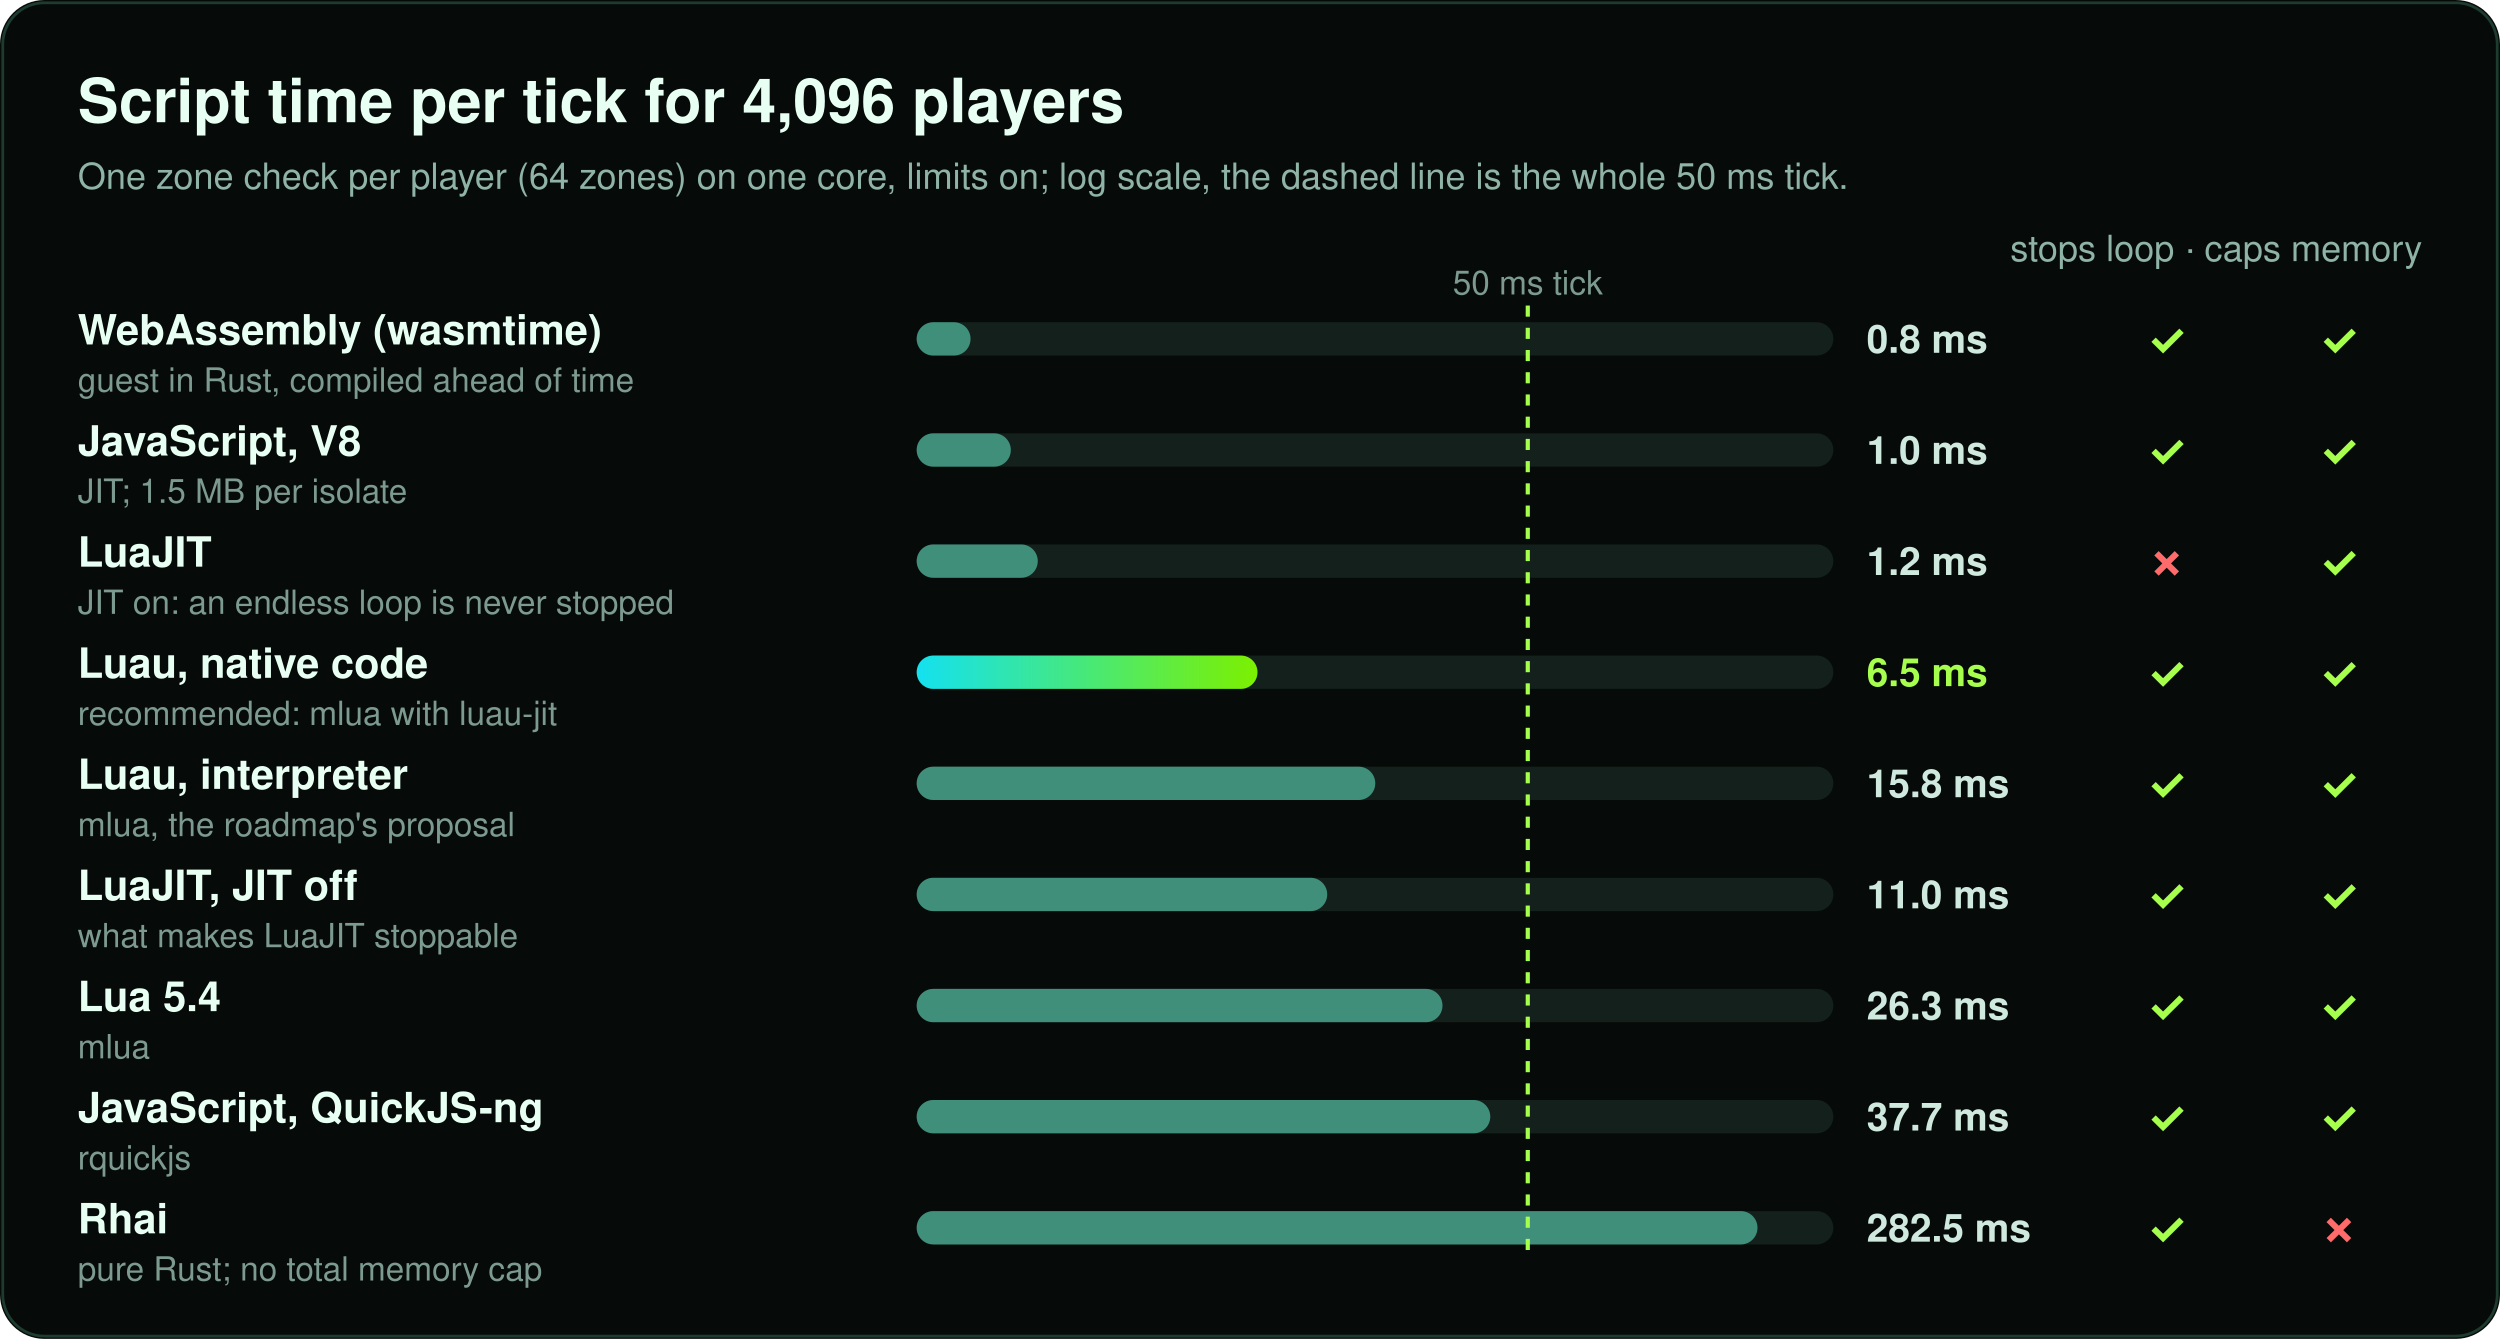
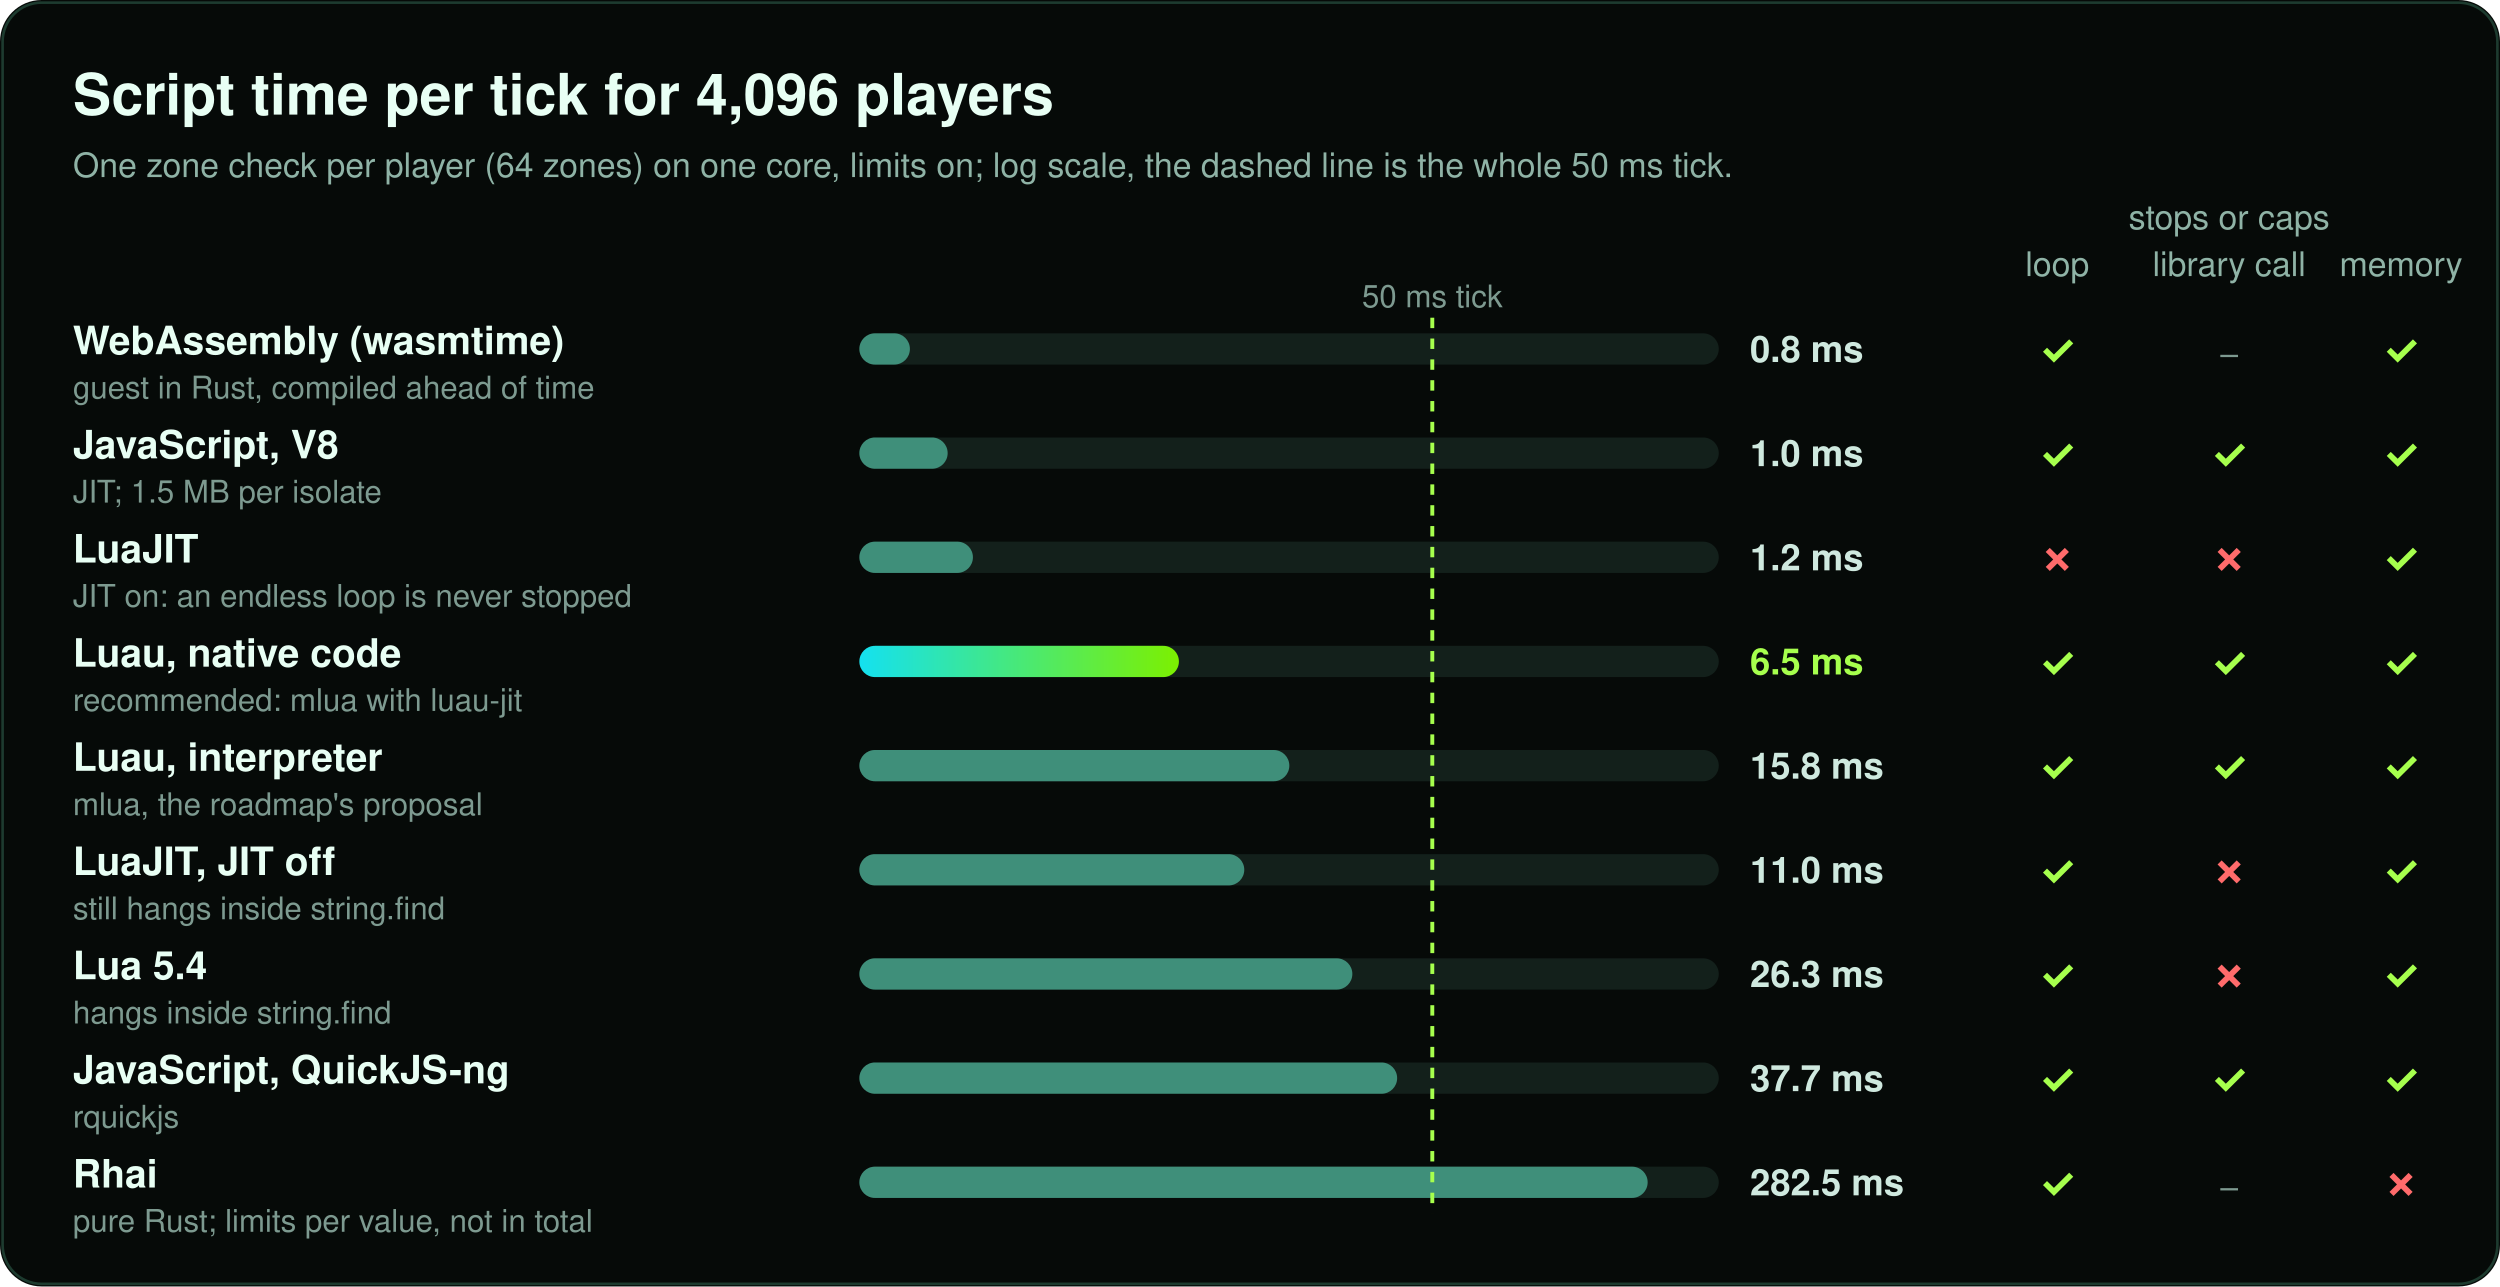
- <svg xmlns="http://www.w3.org/2000/svg" width="900" height="482" viewBox="0 0 900 482" role="img" aria-label="Scripting engines. WebAssembly (wasmtime): 0.8 ms, stops an endless loop, caps memory; JavaScript, V8: 1.0 ms, stops an endless loop, caps memory; LuaJIT: 1.2 ms, does not stop an endless loop, caps memory; Luau, native code: 6.5 ms, stops an endless loop, caps memory; Luau, interpreter: 15.8 ms, stops an endless loop, caps memory; LuaJIT, JIT off: 11.0 ms, stops an endless loop, caps memory; Lua 5.4: 26.3 ms, stops an endless loop, caps memory; JavaScript, QuickJS-ng: 37.7 ms, stops an endless loop, caps memory; Rhai: 282.5 ms, stops an endless loop, does not cap memory">
+ <svg xmlns="http://www.w3.org/2000/svg" width="960" height="494" viewBox="0 0 960 494" role="img" aria-label="Scripting engines. WebAssembly (wasmtime): 0.8 ms, stops an endless loop, no library call to test, caps memory; JavaScript, V8: 1.0 ms, stops an endless loop, stops a long library call, caps memory; LuaJIT: 1.2 ms, does not stop an endless loop, does not stop a long library call, caps memory; Luau, native code: 6.5 ms, stops an endless loop, stops a long library call, caps memory; Luau, interpreter: 15.8 ms, stops an endless loop, stops a long library call, caps memory; LuaJIT, JIT off: 11.0 ms, stops an endless loop, does not stop a long library call, caps memory; Lua 5.4: 26.3 ms, stops an endless loop, does not stop a long library call, caps memory; JavaScript, QuickJS-ng: 37.7 ms, stops an endless loop, stops a long library call, caps memory; Rhai: 282.5 ms, stops an endless loop, no library call to test, does not cap memory">
  <defs>
    <linearGradient id="g" x1="0" x2="1" y1="0" y2="0">
      <stop offset="0" stop-color="#14e1f0" />
      <stop offset="1" stop-color="#7cf000" />
    </linearGradient>
  </defs>
  <style>text{font-family:-apple-system,BlinkMacSystemFont,'Segoe UI',Helvetica,Arial,sans-serif}.h{font-size:22px;font-weight:700;fill:#e8fff4}.s{font-size:13px;fill:#8fb3a6}.l{font-size:15px;font-weight:600;fill:#e8fff4}.n{font-size:12px;fill:#7d9a90}.p{font-size:14px;font-weight:700;fill:#a6ff4d}.v{font-size:14px;font-weight:600;fill:#cfe9df}.ok{font-size:16px;font-weight:700;fill:#a6ff4d}.bad{font-size:16px;font-weight:700;fill:#ff6b6b}</style>
-   <rect width="900" height="482" rx="16" fill="#060a08" />
-   <rect x="1" y="1" width="898" height="480" rx="15" fill="none" stroke="#1d3b2f" />
+   <rect width="960" height="494" rx="16" fill="#060a08" />
+   <rect x="1" y="1" width="958" height="492" rx="15" fill="none" stroke="#1d3b2f" />
  <text x="28" y="44" class="h">Script time per tick for 4,096 players</text>
  <text x="28" y="68" class="s">One zone check per player (64 zones) on one core, limits on; log scale, the dashed line is the whole 50 ms tick.</text>
-   <text x="872" y="94" class="s" text-anchor="end">stops loop · caps memory</text>
-   <text x="28" y="124" class="l">WebAssembly (wasmtime)</text>
-   <text x="28" y="141" class="n">guest in Rust, compiled ahead of time</text>
-   <rect x="330" y="116" width="330" height="12" rx="6" fill="#13201b" />
-   <rect x="330" y="116" width="19.4" height="12" rx="6" fill="#3f8f7a" />
-   <text x="672" y="127" class="v">0.8 ms</text>
-   <text x="780" y="128" class="ok" text-anchor="middle">✓</text>
-   <text x="842" y="128" class="ok" text-anchor="middle">✓</text>
-   <text x="28" y="164" class="l">JavaScript, V8</text>
-   <text x="28" y="181" class="n">JIT; 1.5 MB per isolate</text>
-   <rect x="330" y="156" width="330" height="12" rx="6" fill="#13201b" />
-   <rect x="330" y="156" width="33.9" height="12" rx="6" fill="#3f8f7a" />
-   <text x="672" y="167" class="v">1.0 ms</text>
-   <text x="780" y="168" class="ok" text-anchor="middle">✓</text>
-   <text x="842" y="168" class="ok" text-anchor="middle">✓</text>
-   <text x="28" y="204" class="l">LuaJIT</text>
-   <text x="28" y="221" class="n">JIT on: an endless loop is never stopped</text>
-   <rect x="330" y="196" width="330" height="12" rx="6" fill="#13201b" />
-   <rect x="330" y="196" width="43.6" height="12" rx="6" fill="#3f8f7a" />
-   <text x="672" y="207" class="v">1.2 ms</text>
-   <text x="780" y="208" class="bad" text-anchor="middle">✗</text>
-   <text x="842" y="208" class="ok" text-anchor="middle">✓</text>
-   <text x="28" y="244" class="l">Luau, native code</text>
-   <text x="28" y="261" class="n">recommended: mlua with luau-jit</text>
-   <rect x="330" y="236" width="330" height="12" rx="6" fill="#13201b" />
-   <rect x="330" y="236" width="122.7" height="12" rx="6" fill="url(#g)" />
-   <text x="672" y="247" class="p">6.5 ms</text>
-   <text x="780" y="248" class="ok" text-anchor="middle">✓</text>
-   <text x="842" y="248" class="ok" text-anchor="middle">✓</text>
-   <text x="28" y="284" class="l">Luau, interpreter</text>
-   <text x="28" y="301" class="n">mlua, the roadmap's proposal</text>
-   <rect x="330" y="276" width="330" height="12" rx="6" fill="#13201b" />
-   <rect x="330" y="276" width="165.1" height="12" rx="6" fill="#3f8f7a" />
-   <text x="672" y="287" class="v">15.8 ms</text>
-   <text x="780" y="288" class="ok" text-anchor="middle">✓</text>
-   <text x="842" y="288" class="ok" text-anchor="middle">✓</text>
-   <text x="28" y="324" class="l">LuaJIT, JIT off</text>
-   <text x="28" y="341" class="n">what makes LuaJIT stoppable</text>
-   <rect x="330" y="316" width="330" height="12" rx="6" fill="#13201b" />
-   <rect x="330" y="316" width="147.8" height="12" rx="6" fill="#3f8f7a" />
-   <text x="672" y="327" class="v">11.0 ms</text>
-   <text x="780" y="328" class="ok" text-anchor="middle">✓</text>
-   <text x="842" y="328" class="ok" text-anchor="middle">✓</text>
-   <text x="28" y="364" class="l">Lua 5.4</text>
-   <text x="28" y="381" class="n">mlua</text>
-   <rect x="330" y="356" width="330" height="12" rx="6" fill="#13201b" />
-   <rect x="330" y="356" width="189.3" height="12" rx="6" fill="#3f8f7a" />
-   <text x="672" y="367" class="v">26.3 ms</text>
-   <text x="780" y="368" class="ok" text-anchor="middle">✓</text>
-   <text x="842" y="368" class="ok" text-anchor="middle">✓</text>
-   <text x="28" y="404" class="l">JavaScript, QuickJS-ng</text>
-   <text x="28" y="421" class="n">rquickjs</text>
-   <rect x="330" y="396" width="330" height="12" rx="6" fill="#13201b" />
-   <rect x="330" y="396" width="206.5" height="12" rx="6" fill="#3f8f7a" />
-   <text x="672" y="407" class="v">37.7 ms</text>
-   <text x="780" y="408" class="ok" text-anchor="middle">✓</text>
-   <text x="842" y="408" class="ok" text-anchor="middle">✓</text>
-   <text x="28" y="444" class="l">Rhai</text>
-   <text x="28" y="461" class="n">pure Rust; no total memory cap</text>
-   <rect x="330" y="436" width="330" height="12" rx="6" fill="#13201b" />
-   <rect x="330" y="436" width="302.7" height="12" rx="6" fill="#3f8f7a" />
-   <text x="672" y="447" class="v">282.5 ms</text>
-   <text x="780" y="448" class="ok" text-anchor="middle">✓</text>
-   <text x="842" y="448" class="bad" text-anchor="middle">✗</text>
-   <line x1="550.0" x2="550.0" y1="110" y2="454" stroke="#a6ff4d" stroke-dasharray="4 4" stroke-width="1.5" />
-   <text x="550.0" y="106" class="n" text-anchor="middle">50 ms tick</text>
+   <text x="790" y="106" class="s" text-anchor="middle">loop</text>
+   <text x="856" y="106" class="s" text-anchor="middle">library call</text>
+   <text x="922" y="106" class="s" text-anchor="middle">memory</text>
+   <text x="856" y="88" class="s" text-anchor="middle">stops or caps</text>
+   <text x="28" y="136" class="l">WebAssembly (wasmtime)</text>
+   <text x="28" y="153" class="n">guest in Rust, compiled ahead of time</text>
+   <rect x="330" y="128" width="330" height="12" rx="6" fill="#13201b" />
+   <rect x="330" y="128" width="19.4" height="12" rx="6" fill="#3f8f7a" />
+   <text x="672" y="139" class="v">0.8 ms</text>
+   <text x="790" y="140" class="ok" text-anchor="middle">✓</text>
+   <text x="856" y="140" class="n" text-anchor="middle">–</text>
+   <text x="922" y="140" class="ok" text-anchor="middle">✓</text>
+   <text x="28" y="176" class="l">JavaScript, V8</text>
+   <text x="28" y="193" class="n">JIT; 1.5 MB per isolate</text>
+   <rect x="330" y="168" width="330" height="12" rx="6" fill="#13201b" />
+   <rect x="330" y="168" width="33.9" height="12" rx="6" fill="#3f8f7a" />
+   <text x="672" y="179" class="v">1.0 ms</text>
+   <text x="790" y="180" class="ok" text-anchor="middle">✓</text>
+   <text x="856" y="180" class="ok" text-anchor="middle">✓</text>
+   <text x="922" y="180" class="ok" text-anchor="middle">✓</text>
+   <text x="28" y="216" class="l">LuaJIT</text>
+   <text x="28" y="233" class="n">JIT on: an endless loop is never stopped</text>
+   <rect x="330" y="208" width="330" height="12" rx="6" fill="#13201b" />
+   <rect x="330" y="208" width="43.6" height="12" rx="6" fill="#3f8f7a" />
+   <text x="672" y="219" class="v">1.2 ms</text>
+   <text x="790" y="220" class="bad" text-anchor="middle">✗</text>
+   <text x="856" y="220" class="bad" text-anchor="middle">✗</text>
+   <text x="922" y="220" class="ok" text-anchor="middle">✓</text>
+   <text x="28" y="256" class="l">Luau, native code</text>
+   <text x="28" y="273" class="n">recommended: mlua with luau-jit</text>
+   <rect x="330" y="248" width="330" height="12" rx="6" fill="#13201b" />
+   <rect x="330" y="248" width="122.7" height="12" rx="6" fill="url(#g)" />
+   <text x="672" y="259" class="p">6.5 ms</text>
+   <text x="790" y="260" class="ok" text-anchor="middle">✓</text>
+   <text x="856" y="260" class="ok" text-anchor="middle">✓</text>
+   <text x="922" y="260" class="ok" text-anchor="middle">✓</text>
+   <text x="28" y="296" class="l">Luau, interpreter</text>
+   <text x="28" y="313" class="n">mlua, the roadmap's proposal</text>
+   <rect x="330" y="288" width="330" height="12" rx="6" fill="#13201b" />
+   <rect x="330" y="288" width="165.1" height="12" rx="6" fill="#3f8f7a" />
+   <text x="672" y="299" class="v">15.8 ms</text>
+   <text x="790" y="300" class="ok" text-anchor="middle">✓</text>
+   <text x="856" y="300" class="ok" text-anchor="middle">✓</text>
+   <text x="922" y="300" class="ok" text-anchor="middle">✓</text>
+   <text x="28" y="336" class="l">LuaJIT, JIT off</text>
+   <text x="28" y="353" class="n">still hangs inside string.find</text>
+   <rect x="330" y="328" width="330" height="12" rx="6" fill="#13201b" />
+   <rect x="330" y="328" width="147.8" height="12" rx="6" fill="#3f8f7a" />
+   <text x="672" y="339" class="v">11.0 ms</text>
+   <text x="790" y="340" class="ok" text-anchor="middle">✓</text>
+   <text x="856" y="340" class="bad" text-anchor="middle">✗</text>
+   <text x="922" y="340" class="ok" text-anchor="middle">✓</text>
+   <text x="28" y="376" class="l">Lua 5.4</text>
+   <text x="28" y="393" class="n">hangs inside string.find</text>
+   <rect x="330" y="368" width="330" height="12" rx="6" fill="#13201b" />
+   <rect x="330" y="368" width="189.3" height="12" rx="6" fill="#3f8f7a" />
+   <text x="672" y="379" class="v">26.3 ms</text>
+   <text x="790" y="380" class="ok" text-anchor="middle">✓</text>
+   <text x="856" y="380" class="bad" text-anchor="middle">✗</text>
+   <text x="922" y="380" class="ok" text-anchor="middle">✓</text>
+   <text x="28" y="416" class="l">JavaScript, QuickJS-ng</text>
+   <text x="28" y="433" class="n">rquickjs</text>
+   <rect x="330" y="408" width="330" height="12" rx="6" fill="#13201b" />
+   <rect x="330" y="408" width="206.5" height="12" rx="6" fill="#3f8f7a" />
+   <text x="672" y="419" class="v">37.7 ms</text>
+   <text x="790" y="420" class="ok" text-anchor="middle">✓</text>
+   <text x="856" y="420" class="ok" text-anchor="middle">✓</text>
+   <text x="922" y="420" class="ok" text-anchor="middle">✓</text>
+   <text x="28" y="456" class="l">Rhai</text>
+   <text x="28" y="473" class="n">pure Rust; limits per value, not in total</text>
+   <rect x="330" y="448" width="330" height="12" rx="6" fill="#13201b" />
+   <rect x="330" y="448" width="302.7" height="12" rx="6" fill="#3f8f7a" />
+   <text x="672" y="459" class="v">282.5 ms</text>
+   <text x="790" y="460" class="ok" text-anchor="middle">✓</text>
+   <text x="856" y="460" class="n" text-anchor="middle">–</text>
+   <text x="922" y="460" class="bad" text-anchor="middle">✗</text>
+   <line x1="550.0" x2="550.0" y1="122" y2="466" stroke="#a6ff4d" stroke-dasharray="4 4" stroke-width="1.5" />
+   <text x="550.0" y="118" class="n" text-anchor="middle">50 ms tick</text>
</svg>
